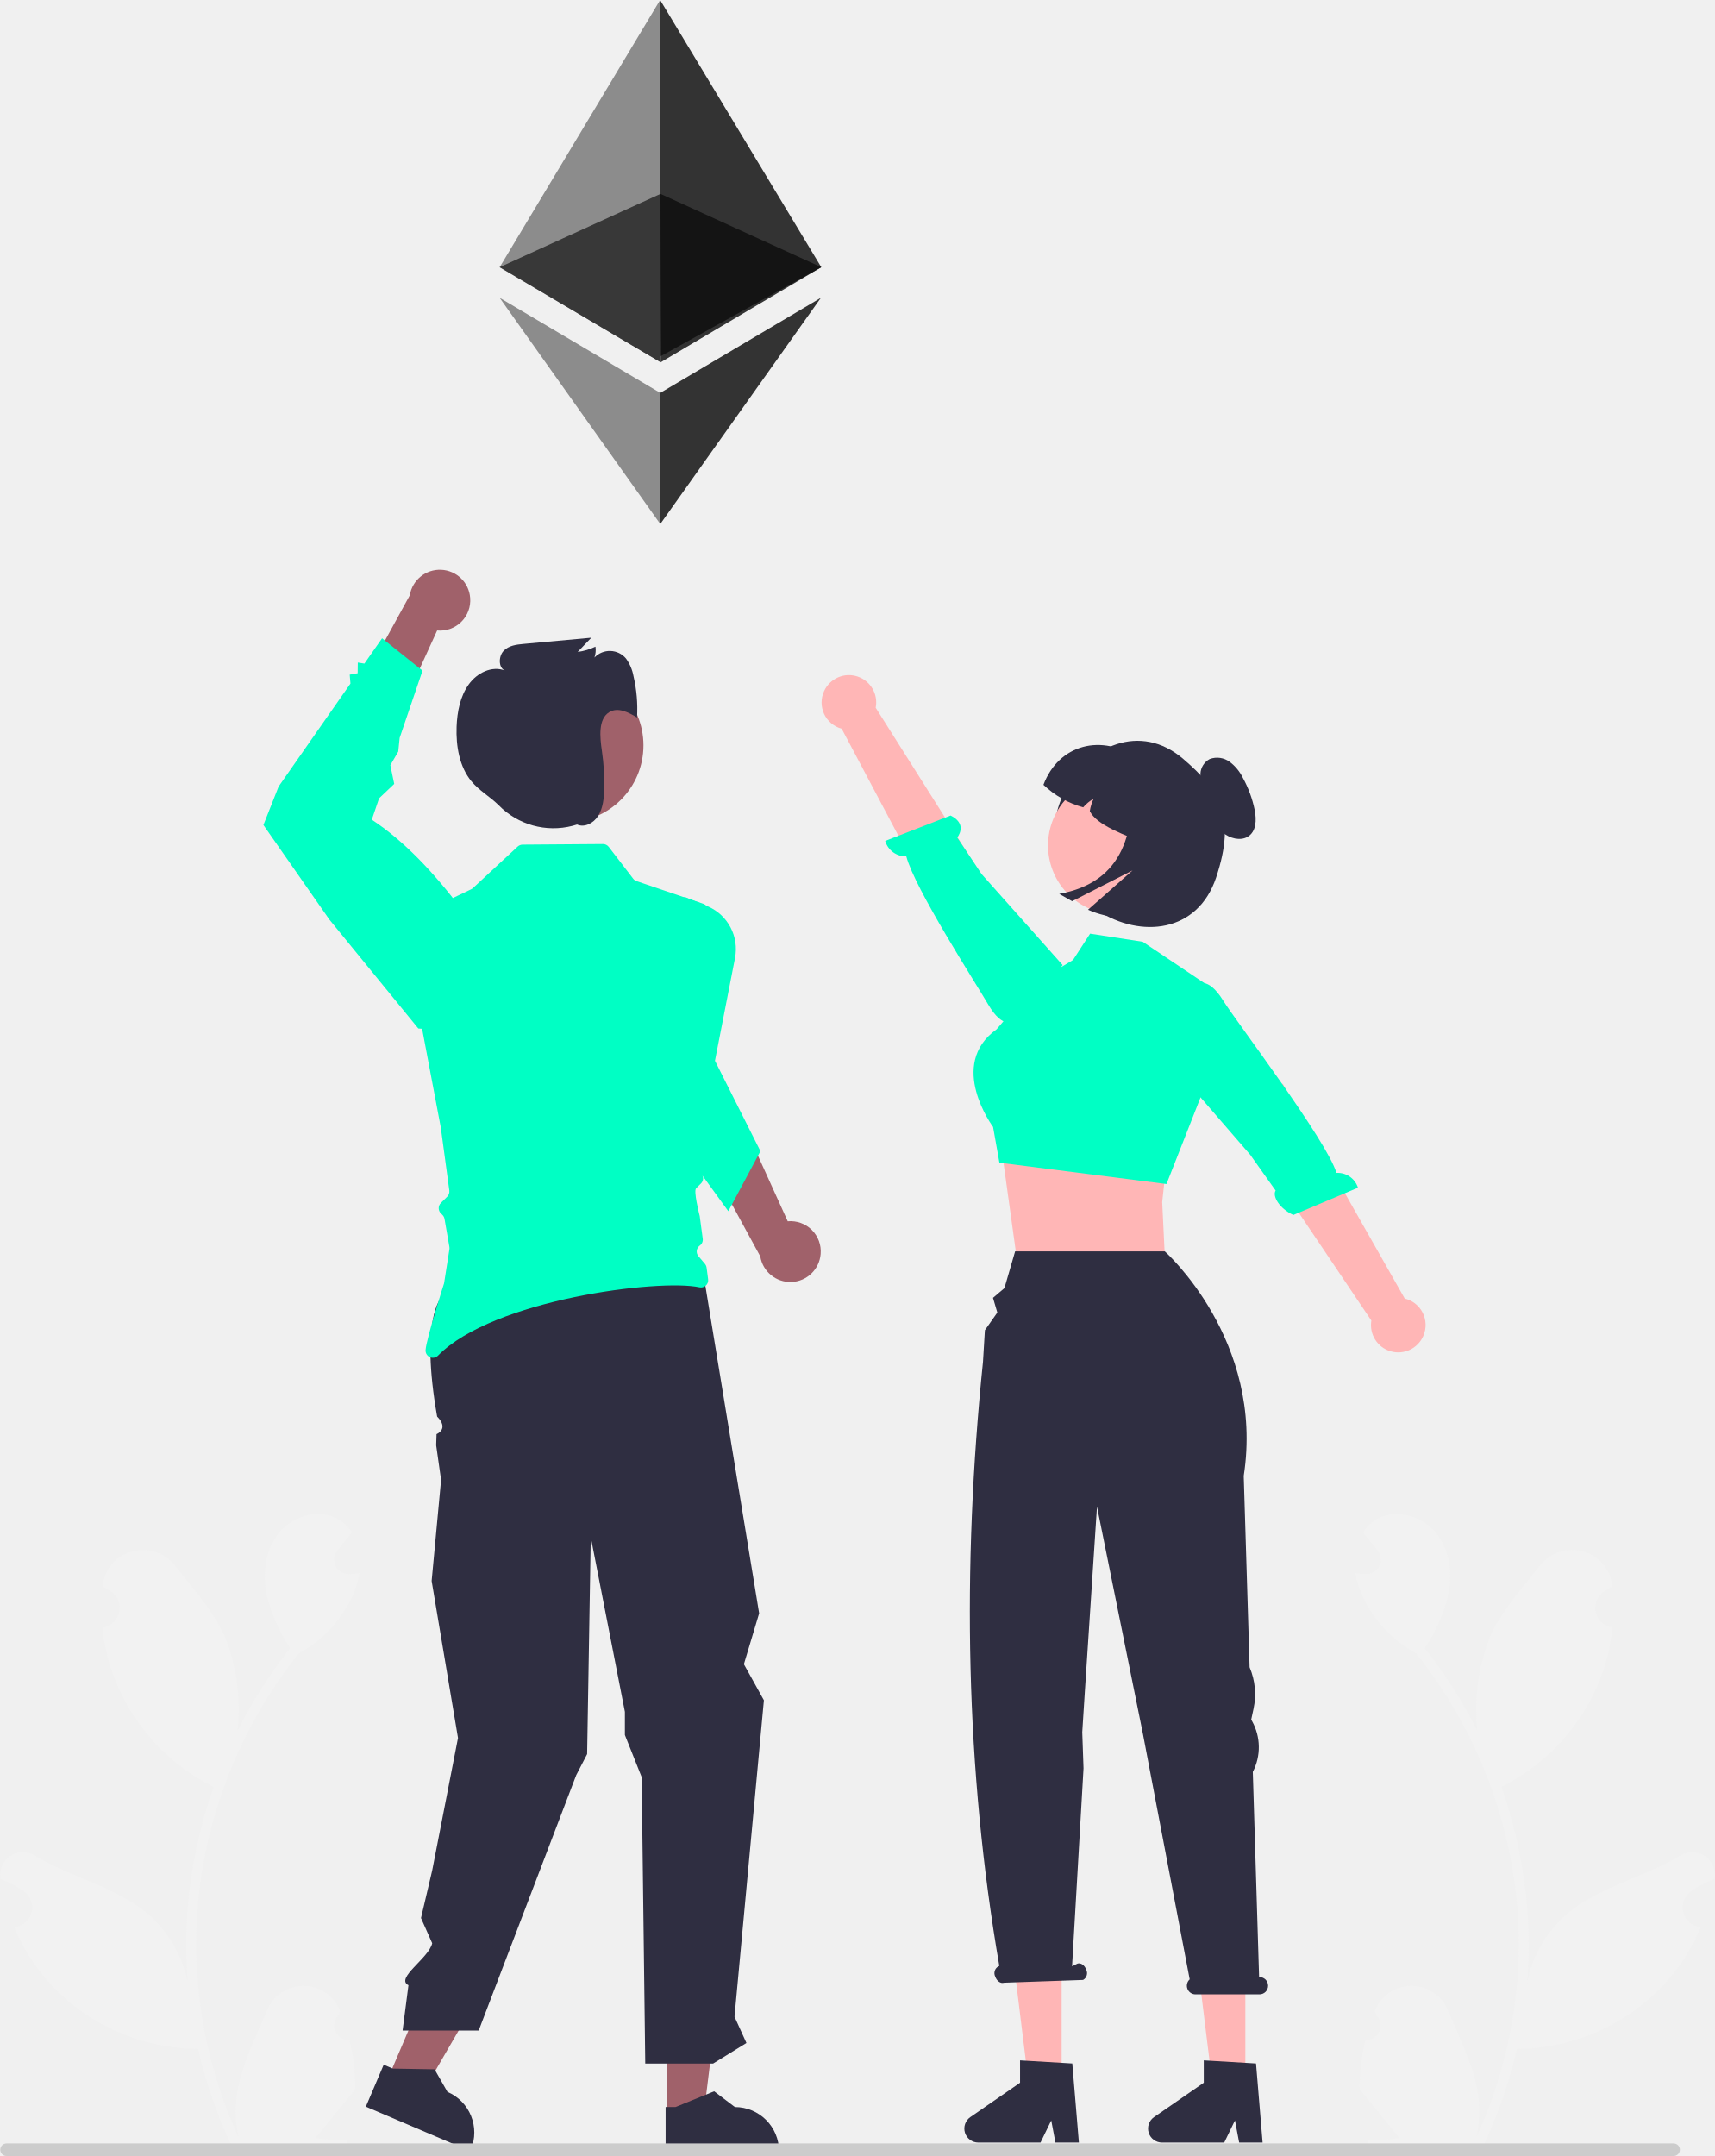
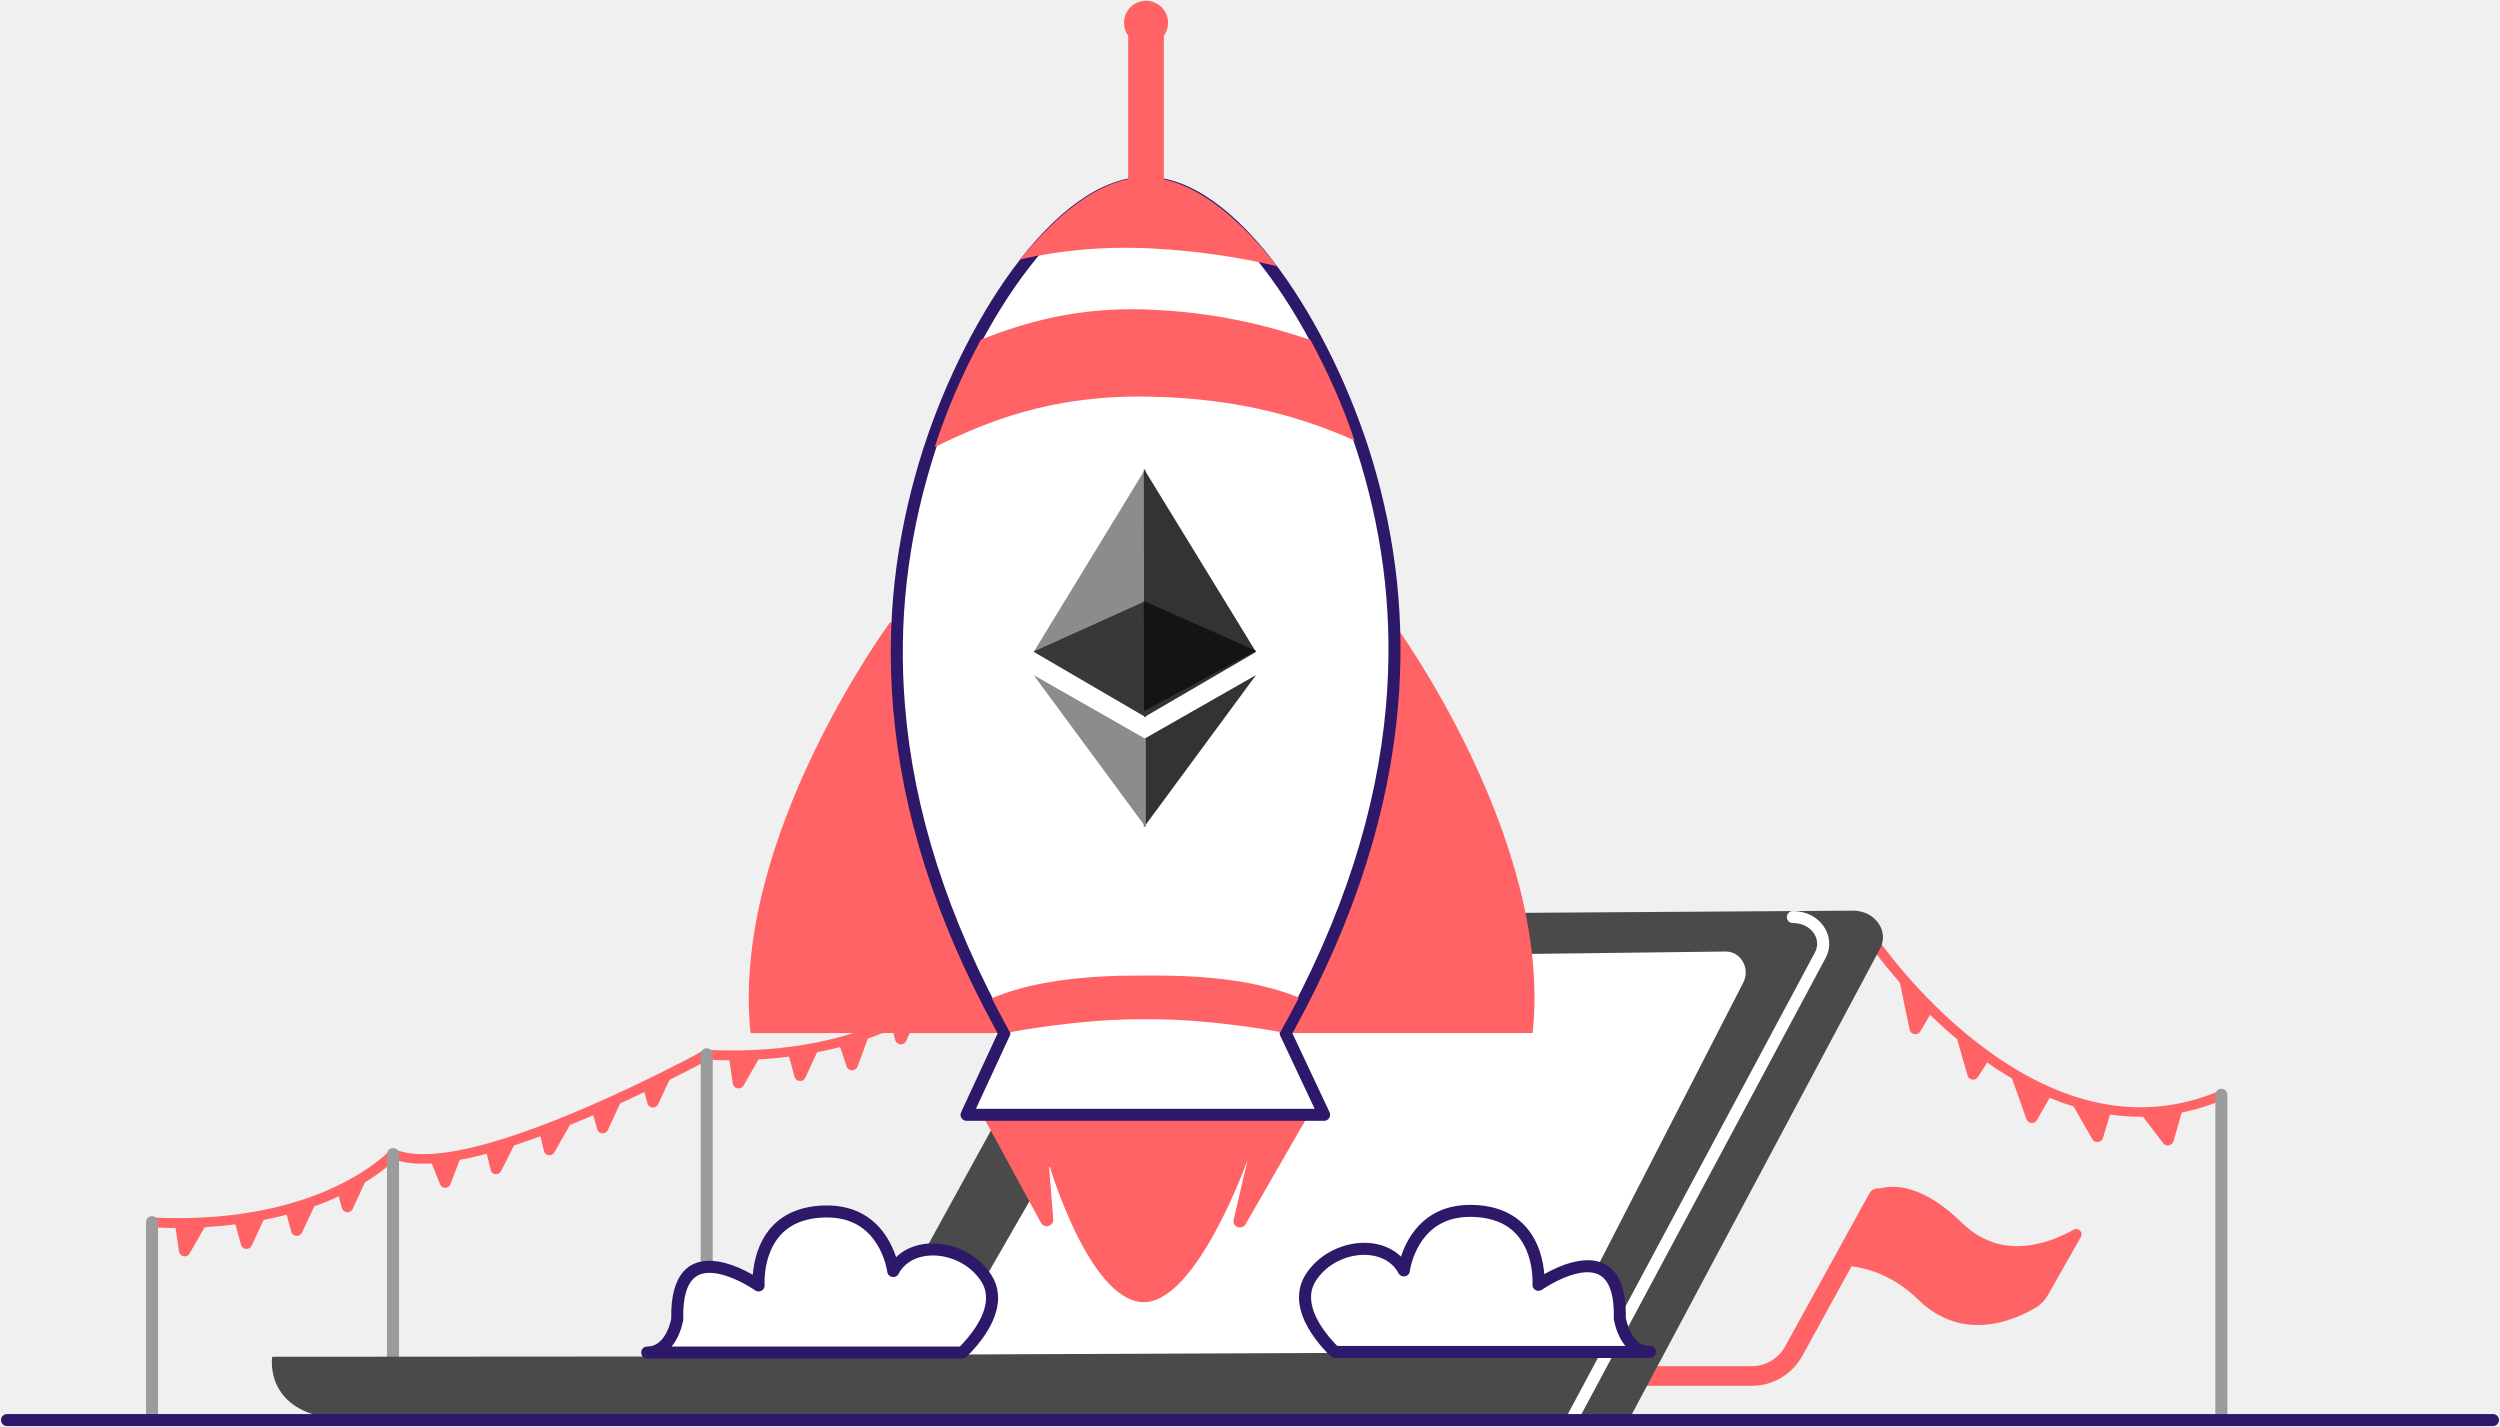
- <svg xmlns="http://www.w3.org/2000/svg" data-name="Layer 1" width="423.876" height="532.804" viewBox="0 0 423.876 532.804">
-   <path d="M474.453,687.758a3.613,3.613,0,0,1-2.619-6.263c.091-.362.156-.622.248-.984q-.049-.118-.098-.236a9.703,9.703,0,0,0-17.898.067c-2.927,7.051-6.654,14.113-7.572,21.568a28.705,28.705,0,0,0,.504,9.872A115.086,115.086,0,0,1,436.548,663.983a111.08,111.08,0,0,1,.689-12.392q.571-5.06,1.584-10.047a116.419,116.419,0,0,1,23.087-49.342,30.983,30.983,0,0,0,12.886-13.369,23.633,23.633,0,0,0,2.149-6.458c-.627.082-1.265.134-1.892.175-.195.01-.401.021-.597.031l-.074.003a3.58,3.58,0,0,1-2.94-5.832q.406-.5.813-.999c.411-.514.833-1.018,1.244-1.532a1.782,1.782,0,0,0,.134-.154c.473-.586.946-1.162,1.419-1.748a10.352,10.352,0,0,0-3.394-3.28c-4.741-2.777-11.281-.854-14.706,3.435-3.435,4.288-4.083,10.304-2.89,15.662a41.485,41.485,0,0,0,5.738,12.793c-.257.329-.525.648-.782.977a117.171,117.171,0,0,0-12.23,19.375,48.709,48.709,0,0,0-2.908-22.624c-2.783-6.715-8.001-12.37-12.595-18.175-5.519-6.973-16.835-3.93-17.807,4.909q-.014.128-.028.257,1.024.577,2.004,1.226a4.901,4.901,0,0,1-1.976,8.919l-.1.015a48.767,48.767,0,0,0,1.285,7.291,50.21,50.21,0,0,0,25,31.468c.401.206.792.411,1.193.607a119.597,119.597,0,0,0-6.438,30.296,113.434,113.434,0,0,0,.082,18.315l-.031-.216a29.974,29.974,0,0,0-10.232-17.308c-7.874-6.469-18.999-8.851-27.494-14.05a5.625,5.625,0,0,0-8.616,5.473q.017.114.035.227a32.925,32.925,0,0,1,3.692,1.779q1.024.578,2.004,1.226a4.901,4.901,0,0,1-1.976,8.919l-.1.015c-.072.01-.134.021-.206.031a48.808,48.808,0,0,0,8.978,14.058A50.254,50.254,0,0,0,437,689.929h.01a119.563,119.563,0,0,0,8.032,23.447h28.692c.103-.319.195-.648.288-.967a32.599,32.599,0,0,1-7.939-.473c2.129-2.612,4.257-5.245,6.386-7.857a1.781,1.781,0,0,0,.134-.154c1.08-1.337,2.17-2.663,3.25-4l.001-.002a47.75,47.75,0,0,0-1.399-12.164Z" transform="translate(-388.0619 -183.5979)" fill="#f2f2f2" />
-   <path d="M725.547,687.758a3.613,3.613,0,0,0,2.619-6.263c-.091-.362-.156-.622-.248-.984q.049-.118.098-.236a9.703,9.703,0,0,1,17.898.067c2.927,7.051,6.654,14.113,7.572,21.568a28.705,28.705,0,0,1-.504,9.872A115.086,115.086,0,0,0,763.452,663.983a111.08,111.08,0,0,0-.689-12.392q-.571-5.06-1.584-10.047a116.419,116.419,0,0,0-23.087-49.342,30.983,30.983,0,0,1-12.886-13.369,23.633,23.633,0,0,1-2.149-6.458c.627.082,1.265.134,1.892.175.195.01.401.021.597.031l.074.003a3.58,3.58,0,0,0,2.94-5.832q-.406-.5-.813-.999c-.411-.514-.833-1.018-1.244-1.532a1.782,1.782,0,0,1-.134-.154c-.473-.586-.946-1.162-1.419-1.748a10.352,10.352,0,0,1,3.394-3.28c4.741-2.777,11.281-.854,14.706,3.435,3.435,4.288,4.083,10.304,2.89,15.662a41.485,41.485,0,0,1-5.738,12.793c.257.329.525.648.782.977a117.171,117.171,0,0,1,12.23,19.375,48.709,48.709,0,0,1,2.908-22.624c2.783-6.715,8.001-12.37,12.595-18.175,5.519-6.973,16.835-3.93,17.807,4.909q.014.128.028.257-1.024.577-2.004,1.226a4.901,4.901,0,0,0,1.976,8.919l.1.015a48.767,48.767,0,0,1-1.285,7.291,50.21,50.21,0,0,1-25,31.468c-.401.206-.792.411-1.193.607a119.597,119.597,0,0,1,6.438,30.296,113.434,113.434,0,0,1-.082,18.315l.031-.216a29.974,29.974,0,0,1,10.232-17.308c7.874-6.469,18.999-8.851,27.494-14.05a5.625,5.625,0,0,1,8.616,5.473q-.017.114-.035.227a32.925,32.925,0,0,0-3.692,1.779q-1.024.578-2.004,1.226a4.901,4.901,0,0,0,1.976,8.919l.1.015c.072.01.134.021.206.031a48.808,48.808,0,0,1-8.978,14.058A50.254,50.254,0,0,1,763,689.929h-.01a119.563,119.563,0,0,1-8.032,23.447H726.266c-.103-.319-.195-.648-.288-.967a32.599,32.599,0,0,0,7.939-.473c-2.129-2.612-4.257-5.245-6.386-7.857a1.781,1.781,0,0,1-.134-.154c-1.08-1.337-2.17-2.663-3.25-4l-.001-.002a47.75,47.75,0,0,1,1.399-12.164Z" transform="translate(-388.0619 -183.5979)" fill="#f2f2f2" />
-   <polygon points="95.525 514.522 103.913 518.096 121.692 487.445 109.312 482.17 95.525 514.522" fill="#a0616a" />
-   <polygon points="164.839 522.46 173.956 522.459 178.294 487.291 164.837 487.292 164.839 522.46" fill="#a0616a" />
-   <path d="M552.58,715.569l28.037-.001V715.213a10.914,10.914,0,0,0-10.913-10.913h-.001l-5.121-3.885-9.555,3.886-2.447 0Z" transform="translate(-388.0619 -183.5979)" fill="#2f2e41" />
-   <path d="M478.487,704.209,504.28,715.2l.139-.326a10.914,10.914,0,0,0-5.761-14.318l-.001-0-3.188-5.582-10.314-.172-2.252-.96Z" transform="translate(-388.0619 -183.5979)" fill="#2f2e41" />
-   <path d="M561.844,497.923,575.701,582.297l-3.771,12.573,4.948,8.905-7.267,78.204,2.95,6.494-8.242,5.083H547.549l-.89-70.799-4.143-10.395V606.634l-8.433-43.171-.9,53.613-2.692,5.193-24.119,63.138H487.567l1.454-11.204h0c-3.369-1.706,5.059-6.691,5.868-10.38l-2.769-6.23,2.769-11.768,6.378-32.729-6.517-38.806,2.334-24.978-1.215-8.544.092-2.763s3.214-1.24.145-4.336c-4.25-24.091.978-29.319.978-29.319L518.01,492.102Z" transform="translate(-388.0619 -183.5979)" fill="#2f2e41" />
-   <circle id="a947ada5-bf6f-4e8a-be72-c0404926012e" data-name="ab6171fa-7d69-4734-b81c-8dff60f9761b" cx="140.038" cy="184.204" r="19.004" fill="#a0616a" />
-   <path d="M504.273,331.347a7.478,7.478,0,0,1-8.159,8.058l-11.042,24.173-7.328-11.706,11.609-21.161a7.519,7.519,0,0,1,14.92.635Z" transform="translate(-388.0619 -183.5979)" fill="#a0616a" />
-   <path d="M563.09,499.739a1.786,1.786,0,0,1-2.15,1.99c-9.95-2.15-51.01,3.01-64.61,16.87a1.796,1.796,0,0,1-3.08-1.39c.24-2.98,4.57-16.46,4.57-16.46l1.32-8.4a1.947,1.947,0,0,0,0-.59l-1.21-6.95a1.821,1.821,0,0,0-.5-.96l-.41-.41a1.799,1.799,0,0,1,0-2.54l1.59-1.58a1.841,1.841,0,0,0,.51-1.51l-2.11-15.6c-.01-.03-.01-.07-.02-.1l-9.32-49.22a1.798,1.798,0,0,1,.99-1.95l15.84-7.57a1.767,1.767,0,0,0,.45-.3l11.06-10.26a1.854,1.854,0,0,1,1.2-.48l19.88-.15a1.81,1.81,0,0,1,1.43.7l6.05,7.87a1.794,1.794,0,0,0,.84.6l4.1,1.39,11.84,4.02.55.19a1.784,1.784,0,0,1,1.2,1.62.859.859,0,0,1,.01.16l-2.96,61.26a1.94,1.94,0,0,0,.14.79l1.42,3.31a1.805,1.805,0,0,1-.41,2c-.42.4-.9.86-1.2,1.2-.61.67.69,5.98.89,6.75a1.414,1.414,0,0,1,.04.2l.73,5.49a1.784,1.784,0,0,1-.74,1.69,1.789,1.789,0,0,0-.32,2.62l1.6,1.89a1.908,1.908,0,0,1,.41.93Z" transform="translate(-388.0619 -183.5979)" fill="#00ffc4" />
-   <path d="M523.238,385.876q-.122-.268-.243-.538c.031.001.062.005.093.006Z" transform="translate(-388.0619 -183.5979)" fill="#2f2e41" />
-   <path d="M590.903,493.488a7.478,7.478,0,0,0-8.138-8.079l-10.98-24.202-7.358,11.687,11.555,21.191a7.519,7.519,0,0,0,14.921-.597Z" transform="translate(-388.0619 -183.5979)" fill="#a0616a" />
-   <path d="M576.02,468.079l-.61,1.14-6.43,12.02-.9,1.68-6.28-8.65-20.61-28.38,2.93-17.8,5.39-22.3,7.99-.46,5.6,2.29h0a11.499,11.499,0,0,1,6.64,12.723L564.78,445.739Z" transform="translate(-388.0619 -183.5979)" fill="#00ffc4" />
-   <path d="M544.645,350.702a10.695,10.695,0,0,0-1.86-4.373,5.23,5.23,0,0,0-7.791-.237,5.735,5.735,0,0,0,.252-2.69,14.571,14.571,0,0,1-4.399,1.308l3.372-3.521-16.787,1.542c-1.733.159-3.606.385-4.878,1.701-1.272,1.316-1.343,4.125.265,4.859-3.169-1.193-6.807.539-8.898,3.441-2.091,2.902-2.86,6.73-3.002,10.443-.183,4.815.714,9.942,3.654,13.487,1.922,2.318,4.543,3.764,6.67,5.849l.064.063a18.908,18.908,0,0,0,18.303,5.099c.363-.1.723-.21,1.085-.314,1.809.818,4.062-.3,5.204-2.12,1.218-1.94,1.458-4.422,1.51-6.786a55.635,55.635,0,0,0-.57-9.245c-.503-3.446-.957-7.86,1.772-9.591,2.125-1.348,4.765-.018,6.905,1.302A35.53,35.53,0,0,0,544.645,350.702Z" transform="translate(-388.0619 -183.5979)" fill="#2f2e41" />
-   <path d="M504.121,438.679l-12.663-.914-21.977-26.907L453.168,387.475l3.757-9.506,17.759-25.442L474.5,350.329l1.965-.354.035-2.646,1.631.259L482.5,341.329l10,8-5.655,16.613L486.5,369.329l-1.957,3.373.957,4.627-3.74,3.549-1.801,5.289c7.768,5.109,15.135,12.752,22.317,22.317Z" transform="translate(-388.0619 -183.5979)" fill="#00ffc4" />
-   <polygon points="288.635 284.344 287.262 297.074 288.07 313.768 251.094 309.375 247.619 284.344 252.046 284.387 288.635 284.344" fill="#ffb6b6" />
-   <path d="M644.501,426.102l8.786-5.272,4.213-6.501,13,2,15.892,10.653-.156,24.161-9.853,25.059-41.296-5.272-1.569-8.839s-11.422-15.341.879-24.128Z" transform="translate(-388.0619 -183.5979)" fill="#00ffc4" />
-   <path d="M591.766,354.359a6.707,6.707,0,0,0,4.335,9.326l28.607,53.976L636.255,408.75l-31.75-50.255a6.743,6.743,0,0,0-12.738-4.136Z" transform="translate(-388.0619 -183.5979)" fill="#ffb6b6" />
-   <path d="M638.692,435.901s-2.651,2.351-6.421-4.141c-3.018-5.197-18.069-28.469-20.201-36.537a5.269,5.269,0,0,1-5.213-3.814l16.168-6.275c3.515,1.757,2.539,4.193,1.648,5.453l6.021,9.032,20.028,22.476-10.084,12.14Z" transform="translate(-388.0619 -183.5979)" fill="#00ffc4" />
-   <polygon points="307.814 515.476 299.73 515.476 295.882 484.294 307.814 484.294 307.814 515.476" fill="#ffb6b6" />
-   <path d="M700.142,713.08h-5.797l-1.035-5.474-2.65,5.474h-15.376a3.456,3.456,0,0,1-1.964-6.301l12.279-8.48v-5.534l12.915.771Z" transform="translate(-388.0619 -183.5979)" fill="#2f2e41" />
-   <polygon points="262.404 515.476 254.32 515.476 250.472 484.294 262.404 484.294 262.404 515.476" fill="#ffb6b6" />
-   <path d="M654.732,713.08H648.935l-1.035-5.474-2.65,5.474H629.874a3.456,3.456,0,0,1-1.964-6.301l12.279-8.48v-5.534l12.915.771Z" transform="translate(-388.0619 -183.5979)" fill="#2f2e41" />
-   <path d="M699.364,672.184h-.088l-1.555-50.7a13.258,13.258,0,0,0-.174-12.528l-.223-.403.577-2.675a17.041,17.041,0,0,0-.974-10.256l-1.45-47.294c5.182-33.582-19.513-55.483-19.513-55.483H638.971l-2.644,9.083L633.5,504.329l1.07,3.634L631.5,512.329l-.471,7.801c-5.25,51.152-4.298,100.999,4.034,149.292l-.227.115a1.919,1.919,0,0,0-.784,2.531c.385,1.115,1.36,1.791,2.178,1.508l19.537-.68a1.919,1.919,0,0,0,.784-2.531c-.385-1.115-1.36-1.791-2.178-1.508l-1.328.672,2.833-48.924-.314-8.936.648-10.138,2.995-45.601,11.335,56.076,11.578,60.741a2.13,2.13,0,0,0,1.436,3.709h15.809a2.136,2.136,0,0,0,0-4.273Z" transform="translate(-388.0619 -183.5979)" fill="#2f2e41" />
-   <path d="M739.877,513.705a6.707,6.707,0,0,0-4.605-9.196L705.102,451.391l-11.282,9.245,33.203,49.307a6.743,6.743,0,0,0,12.854,3.762Z" transform="translate(-388.0619 -183.5979)" fill="#ffb6b6" />
-   <path d="M683.877,426.945s2.581-2.427,6.539,3.952c3.168,5.107,25.608,34.553,27.974,42.555a5.269,5.269,0,0,1,5.322,3.66l-15.977,6.744c-3.564-1.654-5.225-4.748-4.371-6.033L697.081,468.97l-23.554-27.192,8.452-13.112Z" transform="translate(-388.0619 -183.5979)" fill="#00ffc4" />
-   <path d="M803.283,714.849a1.549,1.549,0,0,1-1.553,1.553H389.679a1.553,1.553,0,0,1,0-3.106H801.729A1.549,1.549,0,0,1,803.283,714.849Z" transform="translate(-388.0619 -183.5979)" fill="#ccc" />
-   <path d="M651.182,379.266c-5.379,10.602-1.865,22.883,8.117,29.341,10.794,6.983,24.808,5.454,29.341-8.117,5.048-15.113.901-21.596-8.117-29.341C669.955,362.072,656.994,367.81,651.182,379.266Z" transform="translate(-388.0619 -183.5979)" fill="#2f2e41" />
-   <path d="M677.661,402.884a17.031,17.031,0,0,1-27.1-20.635l.148-.194a17.031,17.031,0,0,1,26.948,20.826Z" transform="translate(-388.0619 -183.5979)" fill="#ffb6b6" />
-   <path d="M645.969,377.549a23.27,23.27,0,0,0,9.823,5.566,10.177,10.177,0,0,1,2.589-2.145,10.887,10.887,0,0,0-.95,3.074c1.642,3.408,8.349,5.857,14.758,8.362L680.679,377.423l-11.237-6.367C660.412,364.813,649.782,367.477,645.969,377.549Z" transform="translate(-388.0619 -183.5979)" fill="#2f2e41" />
-   <path d="M687.083,371.168a5.234,5.234,0,0,1,4.948.723,11.028,11.028,0,0,1,3.23,3.929,28.169,28.169,0,0,1,2.929,7.982c.485,2.417.403,5.338-1.766,6.6-1.809,1.052-4.396.39-6.059-1.015a13.461,13.461,0,0,1-3.411-5.306,18.752,18.752,0,0,0-3.021-5.526l1.498.699a13.092,13.092,0,0,1-.652-4.46A4.319,4.319,0,0,1,687.083,371.168Z" transform="translate(-388.0619 -183.5979)" fill="#2f2e41" />
-   <path d="M667.647,373.131l12.056,6.831a14.128,14.128,0,0,1,5.327,19.256l0,0a21.929,21.929,0,0,1-28.039,9.202l11.016-9.725-14.945,7.614-3.191-1.808C665.899,401.588,668.991,389.016,667.647,373.131Z" transform="translate(-388.0619 -183.5979)" fill="#2f2e41" />
-   <polygon points="163.162 0 123.5 66.033 163.297 89.529 163.162 0" fill="#8c8c8c" />
-   <polygon points="202.998 66.033 163.162 0 163.297 89.529 202.998 66.033" fill="#333" />
-   <polygon points="123.5 66.033 163.249 47.916 163.297 89.529 123.5 66.033" fill="#383838" />
-   <polygon points="202.998 66.033 163.249 47.916 163.335 88.008 202.998 66.033" fill="#141414" />
-   <polygon points="202.901 73.595 163.2 97.091 163.2 129.5 202.901 73.595" fill="#333" />
-   <polygon points="123.498 73.595 163.2 97.091 163.2 129.5 123.498 73.595" fill="#8c8c8c" />
+ <svg xmlns="http://www.w3.org/2000/svg" height="712" viewBox="0 0 1248 712" width="1248">
+   <g fill="none" fill-rule="evenodd">
+     <path d="m1035.1 613.9c-12.7 7.1-36.2 15.6-55.6-3.4-20-19.5-34.3-19.1-41-17.2-2-.4-4.2.5-5.3 2.4l-42.1 76.5c-3.3 6-9.7 9.8-16.6 9.8h-137.1c-2.7 0-4.9 2.2-4.9 4.9s2.2 4.9 4.9 4.9h137.1c10.5 0 20.1-5.7 25.2-14.9l24.6-44.8c9.2 1.2 21.7 5.3 33.4 16.8 22.6 22 49.1 9.6 58.8 3.7 2.4-1.4 4.3-3.5 5.7-5.9l16.5-29.1c1.5-2.4-1.2-5.1-3.6-3.7z" fill="#FF6366" />
+     <g transform="translate(72 466)">
+       <g fill="#FF6366">
+         <path d="m282.7 59.4c-.6-1.3-2.2-1.8-3.4-1.1-.4.2-4.6 2.8-22.9 11.9l-8.4 4.1c-39.9 19.2-98.8 43.6-122.7 33.5-1-.4-2.1-.2-2.8.6-.1.1-8.7 9.4-27.5 18.2-17.3 8.1-47.1 17.3-90.6 15.2-1.5-.1-2.8 1.2-2.5 2.8.2 1.2 1.2 2 2.4 2.1 3.9.2 7.6.3 11.3.3l1.8 11.8c.4 2.6 3.9 3.3 5.2 1l7.6-13.2c5.3-.3 10.4-.8 15.3-1.4l2.8 10.2c.7 2.5 4.2 2.8 5.3.5l6-12.9c4.1-.8 7.9-1.7 11.5-2.6l2.3 8.5c.7 2.5 4.2 2.8 5.3.5l6.2-13.2c4.6-1.6 8.6-3.3 12.2-5l1.6 5.9c.7 2.5 4.2 2.8 5.3.5l6.2-13.4c8.1-4.9 12.9-9.2 15-11.3 5.1 1.8 11.3 2.3 18.3 1.9l4.2 10.4c1 2.4 4.3 2.3 5.2-.1l4.6-12.1c4.4-.8 8.9-1.8 13.5-3.1l1.9 8.1c.6 2.6 4.1 3 5.2.6l6.5-12.8c4.4-1.4 8.8-3 13.2-4.6l1.7 7.3c.6 2.5 3.9 3 5.2.8l7.8-13.7c3.9-1.6 7.8-3.2 11.7-4.9l1.9 7c.7 2.5 4.2 2.8 5.3.5l6.2-13.4c4.2-1.9 8.2-3.8 12.1-5.7l1.5 5.7c.7 2.5 4.2 2.8 5.3.5l5.7-12.2c15.5-7.8 18.4-9.6 19.9-10.4.6-.7 1.2-2.1.6-3.3z" />
+         <path d="m401.8 24.1c-1-.4-2.1-.2-2.8.6-.1.1-8.7 9.4-27.5 18.2-17.3 8.1-47.1 17.3-90.6 15.2-1.5-.1-2.8 1.2-2.5 2.8.2 1.2 1.2 2 2.4 2.1 3.9.2 7.6.3 11.3.3l1.7 11.6c.4 2.7 4 3.4 5.4 1l7.4-13c5.3-.3 10.4-.8 15.3-1.4l2.7 10c.7 2.6 4.3 2.9 5.4.5l5.9-12.7c4.1-.8 7.9-1.7 11.5-2.6l3.2 9.6c.9 2.6 4.5 2.7 5.5.1l5.1-13.9c4.6-1.6 8.6-3.3 12.2-5l1.5 5.7c.7 2.6 4.3 2.9 5.4.5l6.1-13.1c8.1-4.9 12.9-9.2 15-11.3" />
+         <path d="m1038.9 80.1c-.5-1.3-2-2-3.2-1.4-38.5 16.1-79 8-120.3-23.9-31.1-24-50.9-53.3-51.1-53.5-.8-1.1-2.3-1.4-3.4-.7-1.1.8-1.4 2.3-.7 3.4.1.2 5.9 8.8 16.2 20.5l4.9 23.5c.5 2.6 4 3.1 5.3.9l4.9-8.3c4.2 4.1 8.7 8.2 13.5 12.2l5.2 18.1c.7 2.4 3.9 2.8 5.2.7l4.6-7.2c4.1 2.9 8.2 5.5 12.4 8l7.2 20.3c.8 2.3 4 2.6 5.2.5l6.4-11.2c4 1.7 7.9 3.1 11.9 4.3l9.4 16.4c1.3 2.2 4.5 1.8 5.3-.6l3.5-11.7c5.1.7 10.2 1.1 15.3 1.1h1.2l10.1 13.2c1.4 1.9 4.4 1.3 5.1-1l4.1-14.3c6.8-1.4 13.5-3.4 20.2-6.2 1.3-.5 2.1-1.9 1.6-3.1z" />
+       </g>
+       <g fill="#9b9b9b" transform="translate(0 57)">
+         <path d="m3.9 84.1c1.598 0 2.904 1.249 2.995 2.824l.005.176v98.8c0 1.657-1.343 3-3 3-1.598 0-2.904-1.249-2.995-2.824l-.005-.176v-98.8c0-1.657 1.343-3 3-3z" />
+         <path d="m124.2 50.1c1.598 0 2.904 1.249 2.995 2.824l.005.176v131.2c0 1.657-1.343 3-3 3-1.598 0-2.904-1.249-2.995-2.824l-.005-.176v-131.2c0-1.657 1.343-3 3-3z" />
+         <path d="m280.8.3c1.598 0 2.904 1.249 2.995 2.824l.005.176v180.8c0 1.657-1.343 3-3 3-1.598 0-2.904-1.249-2.995-2.824l-.005-.176v-180.8c0-1.657 1.343-3 3-3z" />
+         <path d="m1036.9 20.5c1.598 0 2.904 1.249 2.995 2.824l.005.176v162.4c0 1.657-1.343 3-3 3-1.598 0-2.904-1.249-2.995-2.824l-.005-.176v-162.4c0-1.657 1.343-3 3-3z" />
+       </g>
+     </g>
+     <g transform="translate(135 454)">
+       <path d="m789.9.6-362 2.4c-5.8 0-11 3-13.4 7.6l-116.8 212.5-296.8.2s-5.1 29.8 37.6 31.6l640-.8 125-234.5c4.8-8.9-2.6-19.1-13.6-19z" fill="#4a4a4a" />
+       <g fill="#fff" transform="translate(334)">
+         <path d="m.9 222.2 305.7-1.3 94.6-184.3c3.7-7.1-1.2-15.7-8.8-15.6l-277.8 3.4z" />
+         <path d="m425.973.799c13.103-.117 22.03 12.112 16.543 23.084l-.171.332-123.8 231.3c-.782 1.461-2.6 2.011-4.061 1.229-1.407-.753-1.969-2.467-1.311-3.897l.081-.164 123.792-231.285c3.584-6.788-2.091-14.68-11.02-14.6-1.657.015-3.012-1.316-3.027-2.973-.015-1.657 1.316-3.012 2.973-3.027z" />
+       </g>
+     </g>
+     <g transform="translate(373)">
+       <g fill="#FF6366" transform="translate(0 308)">
+         <path d="m113.2 240.9 33.5 61.6c1.7 2.9 6.1 1.7 6.1-1.6l-2.2-28s19.6 67.4 46.5 69.1 52.7-71 52.7-71l-7.1 30.5c0 3.4 4.4 4.5 6.1 1.6l35.8-62.2" />
+         <path d="m71.3 2.7s-79.9 108.2-69.6 205h176.3v-207.3z" />
+         <path d="m322.5 2.7s79.9 108.2 69.6 205h-176.3v-207.3z" />
+       </g>
+       <path d="m268.8 515.7c67.7-121.7 60.3-218.3 40.6-284.5-19.8-66.2-66.2-140-110.3-140s-90.5 73.8-110.3 140-28.1 162.8 39.6 284.5l-18.9 40.8h178.5z" fill="#fff" />
+       <path d="m199.1 88.2c-21.948 0-45.097 16.951-66.682 46.402-19.326 26.368-36.233 61.438-46.492 95.739-11.702 39.126-16.675 79.362-13.128 122.543l.133 1.579c4.437 51.077 20.772 104.08 50.981 159.312l1.126 2.046-18.259 39.419c-.921 1.988.531 4.261 2.722 4.261h178.5l.172-.005c2.102-.115 3.454-2.335 2.542-4.273l-18.547-39.413 1.142-2.073c30.54-55.836 47.071-109.369 51.555-160.839 3.773-43.313-1.019-83.676-12.588-122.554-10.26-34.304-27.167-69.375-46.493-95.743-21.585-29.451-44.734-46.402-66.682-46.402zm0 6c19.581 0 41.275 15.886 61.843 43.948 18.905 25.794 35.514 60.245 45.583 93.911 11.362 38.181 16.065 77.794 12.361 120.317-4.501 51.666-21.365 105.52-52.708 161.864l-.094.183c-.378.805-.381 1.741.001 2.552l17.186 36.523h-169.077l16.927-36.539c.403-.87.366-1.881-.1-2.719-31.311-56.286-47.995-110.108-52.244-161.85-3.482-42.395 1.399-81.89 12.897-120.332 10.069-33.666 26.678-68.118 45.583-93.911 20.568-28.062 42.262-43.948 61.843-43.948z" fill="#2e186a" fill-rule="nonzero" />
+       <g fill="#FF6366">
+         <path d="m208 89.5v-70.9c0-.2 0-.4 0-.7 1.3-1.8 2.1-4.1 2.1-6.5 0-6.1-4.9-11-11-11s-11 4.9-11 11c0 2.4.8 4.7 2.1 6.5v.7 70.8c-18.5 3.8-37 19.3-53.9 40.1 19.1-4.4 41.4-6.8 67-5.4 22.9 1.3 43.3 4.5 61.2 8.8-17.5-22.4-37.1-39.2-56.5-43.4z" />
+         <path d="m281.2 169.7c-22.1-7.4-47.5-13.9-81.6-15.2-34.8-1.3-61.2 6.5-82.9 15-9.5 17.6-17 35-23.1 53.7 26-12.7 57.9-26.1 106.8-25.2 46.5.8 78.5 11.1 102.8 21.9-5.9-17.5-13.1-33.6-22-50.2z" />
+         <path d="m266.2 515.2c3.2-5.8 6.3-11.5 9.2-17.2-15.3-6.2-37.3-11.4-76.4-11-39.5-.3-61.6 5-76.9 11.3 2.9 5.6 5.9 11.3 9 17 0 0 34.7-6.8 67.8-6.5 32.6-.3 67.3 6.4 67.3 6.4z" />
+       </g>
+       <g transform="translate(143 234)">
+         <path d="m55.81 0-55.81 91.457 56 32.543z" fill="#8c8c8c" />
+         <path d="m111 91.457-56-91.457.19 124z" fill="#333" />
+         <path d="m0 91.251 55.932-25.251.068 58z" fill="#383838" />
+         <path d="m111 90.854-56-24.854.121 55z" fill="#141414" />
+         <path d="m111 103-56 31.942v44.058z" fill="#333" />
+         <path d="m0 103 56 31.942v44.058z" fill="#8c8c8c" />
+       </g>
+     </g>
+     <g transform="translate(320 601)">
+       <path d="m503.6 73.9h-157.2s-22.6-20.3-12.2-36.9 37.7-20.6 46.6-3.8c0 0 3.9-32.1 36.8-29.6 33 2.5 30.4 36.8 30.4 36.8s41.7-29.5 40.6 16.6c-.1-.1 2.5 16.9 15 16.9z" fill="#fff" />
+       <path d="m346.4 76.9h157.2l.203-.005c3.729-.196 3.729-5.793 0-5.989l-.203-.005c-4.176 0-7.278-2.47-9.562-6.87-.857-1.65-1.522-3.445-1.997-5.211-.141-.522-.255-1.01-.341-1.433l-.08-.417-.017-.098-.004.201c.53-22.209-8.757-31.123-23.794-28.55-4.231.724-8.667 2.327-13.147 4.541l-.799.401c-.793.405-1.567.818-2.32 1.237l-.633.356-.003-.046c-.055-.696-.128-1.42-.219-2.167-.506-4.143-1.517-8.235-3.162-12.092-4.862-11.406-14.342-18.821-29.164-20.1l-.532-.043c-16.02-1.217-27.203 5.054-34.07 16.142l-.4.66c-1.572 2.65-2.809 5.42-3.757 8.215l-.227.683-.268-.261c-12.435-11.806-36.984-7.343-47.448 9.359-1.795 2.865-2.815 5.944-3.106 9.177-.67 7.442 2.443 15.108 7.961 22.639 1.714 2.339 3.545 4.497 5.378 6.428l.46.48c.89.921 1.596 1.597 2.045 2.0.551.495 1.265.768 2.005.768zm70.973-70.309c12.806.97 20.558 6.96 24.63 16.513 1.405 3.296 2.283 6.85 2.725 10.467.28 2.294.355 4.318.31 5.915l-.016.44-.014.247c-.188 2.475 2.527 4.07 4.585 2.769l.533-.362.697-.459c.304-.196.632-.404.985-.622 1.685-1.042 3.542-2.086 5.508-3.058 4.002-1.978 7.917-3.393 11.5-4.006 5.025-.86 8.947-.079 11.679 2.543l.187.184c3.214 3.245 5.02 9.307 4.936 18.671l-.015.919-.004.1.004.355.02.223.02.157c.019.138.046.301.078.481l.034.185c.118.623.283 1.349.492 2.124.58 2.158 1.393 4.351 2.466 6.417l.18.342c.638 1.188 1.34 2.289 2.107 3.29l.373.472h-143.777l-.253-.25c-.345-.343-.713-.719-1.1-1.128-1.668-1.757-3.337-3.724-4.89-5.844-4.736-6.464-7.337-12.868-6.825-18.554.207-2.302.927-4.473 2.215-6.53 9.563-15.263 33.506-17.933 41.179-4.403l.228.415c1.347 2.543 5.117 1.901 5.603-.867l.059-.407c.03-.198.079-.481.148-.841.179-.931.427-1.977.752-3.108.93-3.236 2.29-6.472 4.148-9.472 5.734-9.258 14.828-14.359 28.515-13.319z" fill="#2e186a" fill-rule="nonzero" />
+       <path d="m3.1 74.2h157.2s22.6-20.3 12.2-36.9-37.7-20.6-46.6-3.8c0 0-3.9-32.1-36.8-29.6-33 2.5-30.4 36.8-30.4 36.8s-41.7-29.5-40.6 16.6c.1-.1-2.5 16.8-15 16.9z" fill="#fff" />
+       <path d="m3.1 77.2h157.2c.74 0 1.454-.274 2.005-.768l.245-.224c.532-.493 1.31-1.256 2.26-2.257 1.833-1.932 3.664-4.089 5.378-6.428 5.517-7.53 8.631-15.196 7.961-22.639-.291-3.233-1.312-6.312-3.106-9.177l-.362-.565c-10.658-16.237-34.792-20.467-47.086-8.795l-.269.261-.226-.683c-1.026-3.027-2.393-6.027-4.157-8.875-6.788-10.961-17.793-17.215-33.519-16.182l-.55.039c-15.128 1.146-24.775 8.601-29.696 20.143-1.644 3.857-2.655 7.949-3.162 12.092l-.065.556c-.041.368-.077.729-.109 1.084l-.049.573-.632-.356c-1.003-.559-2.045-1.108-3.119-1.639-4.48-2.214-8.915-3.817-13.147-4.541l-.449-.074c-14.623-2.296-23.685 6.457-23.358 27.962l.008.46-.046.265c-.089.471-.221 1.044-.389 1.667-.475 1.756-1.14 3.543-1.996 5.188l-.173.326c-2.212 4.082-5.175 6.43-9.103 6.578l-.312.007c-3.984.032-3.96 6.0.024 6zm114.742-56.99c1.858 3 3.217 6.235 4.148 9.472.325 1.131.572 2.176.752 3.108l.131.735.049.338c.347 2.856 4.096 3.608 5.542 1.197l.087-.155c7.415-13.997 31.748-11.429 41.407 3.988 1.288 2.056 2.008 4.227 2.215 6.53.512 5.686-2.089 12.09-6.825 18.554-1.553 2.12-3.223 4.087-4.89 5.844l-.287.3-.551.564c-.178.18-.35.351-.517.514h-143.813l.024-.028c.994-1.219 1.883-2.597 2.672-4.111 1.073-2.061 1.886-4.245 2.466-6.393.209-.772.374-1.494.492-2.115l.064-.358c.019-.111.035-.214.048-.306l.02-.157.021-.223.004-.343-.006-.12-.014-.912c-.085-9.544 1.792-15.657 5.123-18.855 2.732-2.622 6.654-3.403 11.679-2.543 3.583.613 7.498 2.028 11.5 4.006 1.967.972 3.823 2.016 5.508 3.058l.673.422c.107.068.211.135.312.2l.697.459.394.269c2.027 1.434 4.79-.074 4.732-2.508l-.026-.518c-.067-1.645-.002-3.794.298-6.251.442-3.617 1.32-7.171 2.725-10.467 4.017-9.422 11.613-15.378 24.107-16.471l.523-.043c13.686-1.04 22.781 4.061 28.515 13.319z" fill="#2e186a" fill-rule="nonzero" />
+     </g>
+     <path d="m1244.5 705.9c1.657 0 3 1.343 3 3 0 1.598-1.249 2.904-2.824 2.995l-.176.005h-1241c-1.657 0-3-1.343-3-3 0-1.598 1.249-2.904 2.824-2.995l.176-.005z" fill="#2e186a" />
+   </g>
</svg>
